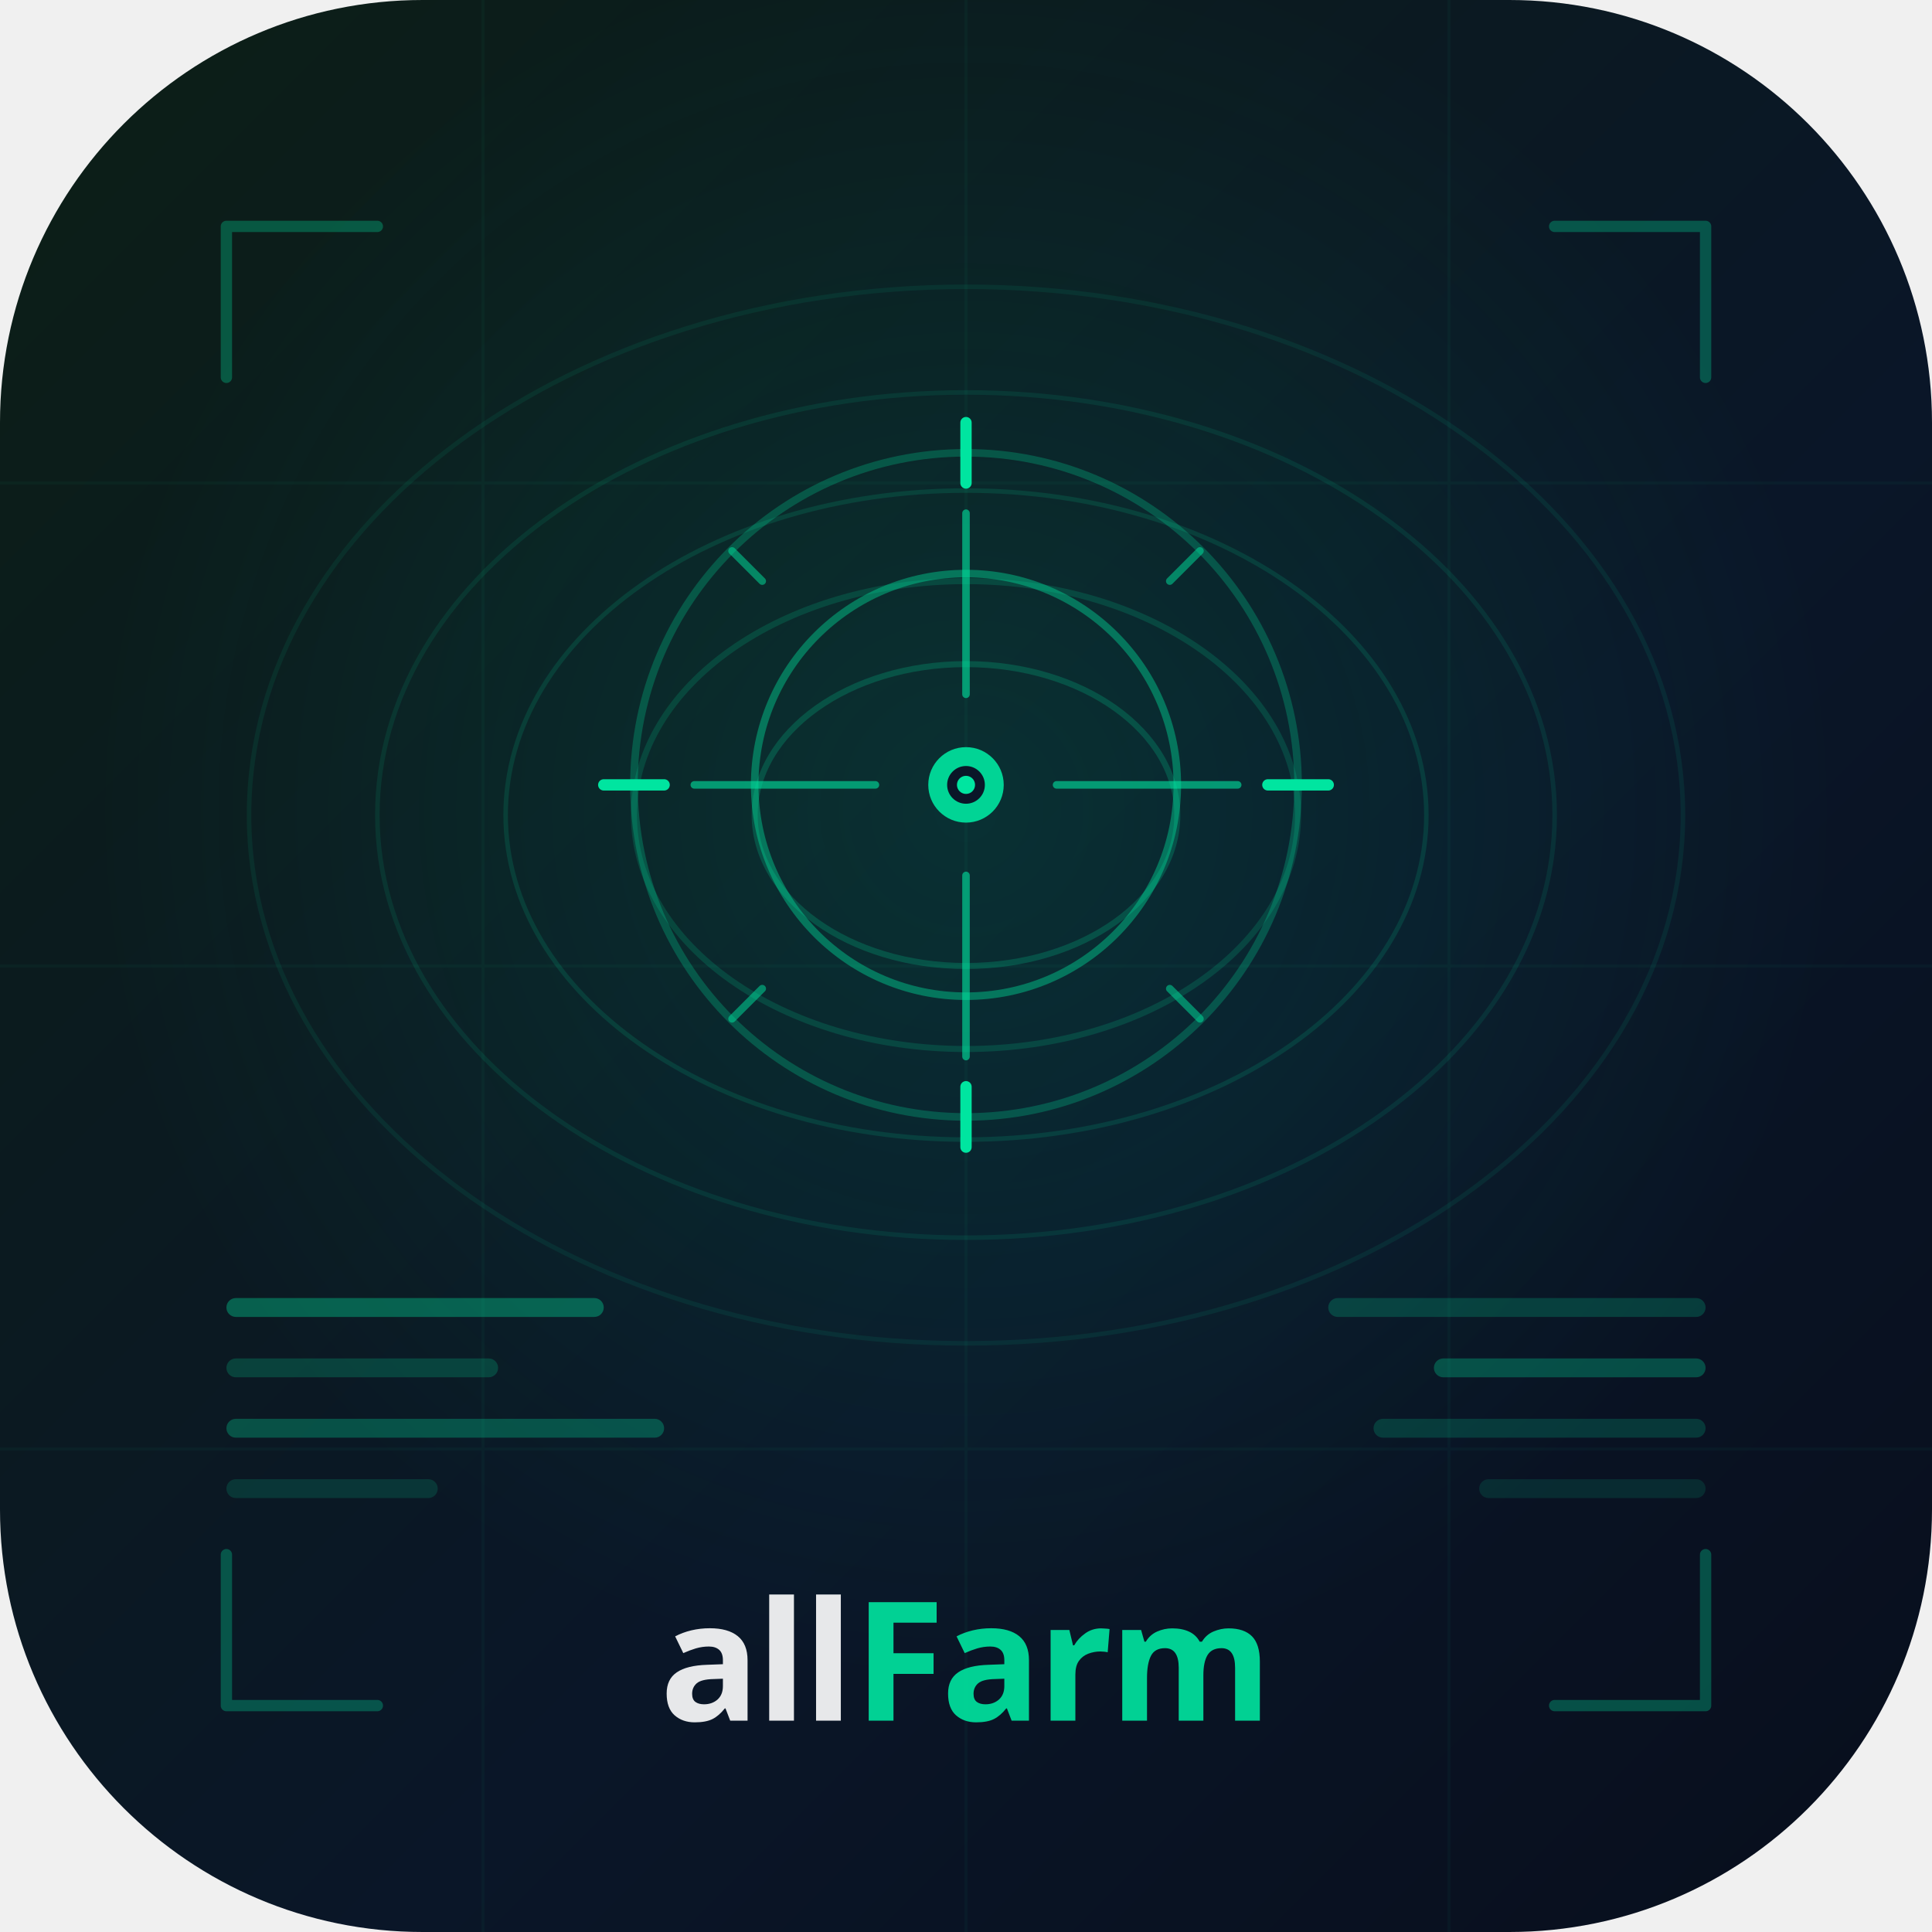
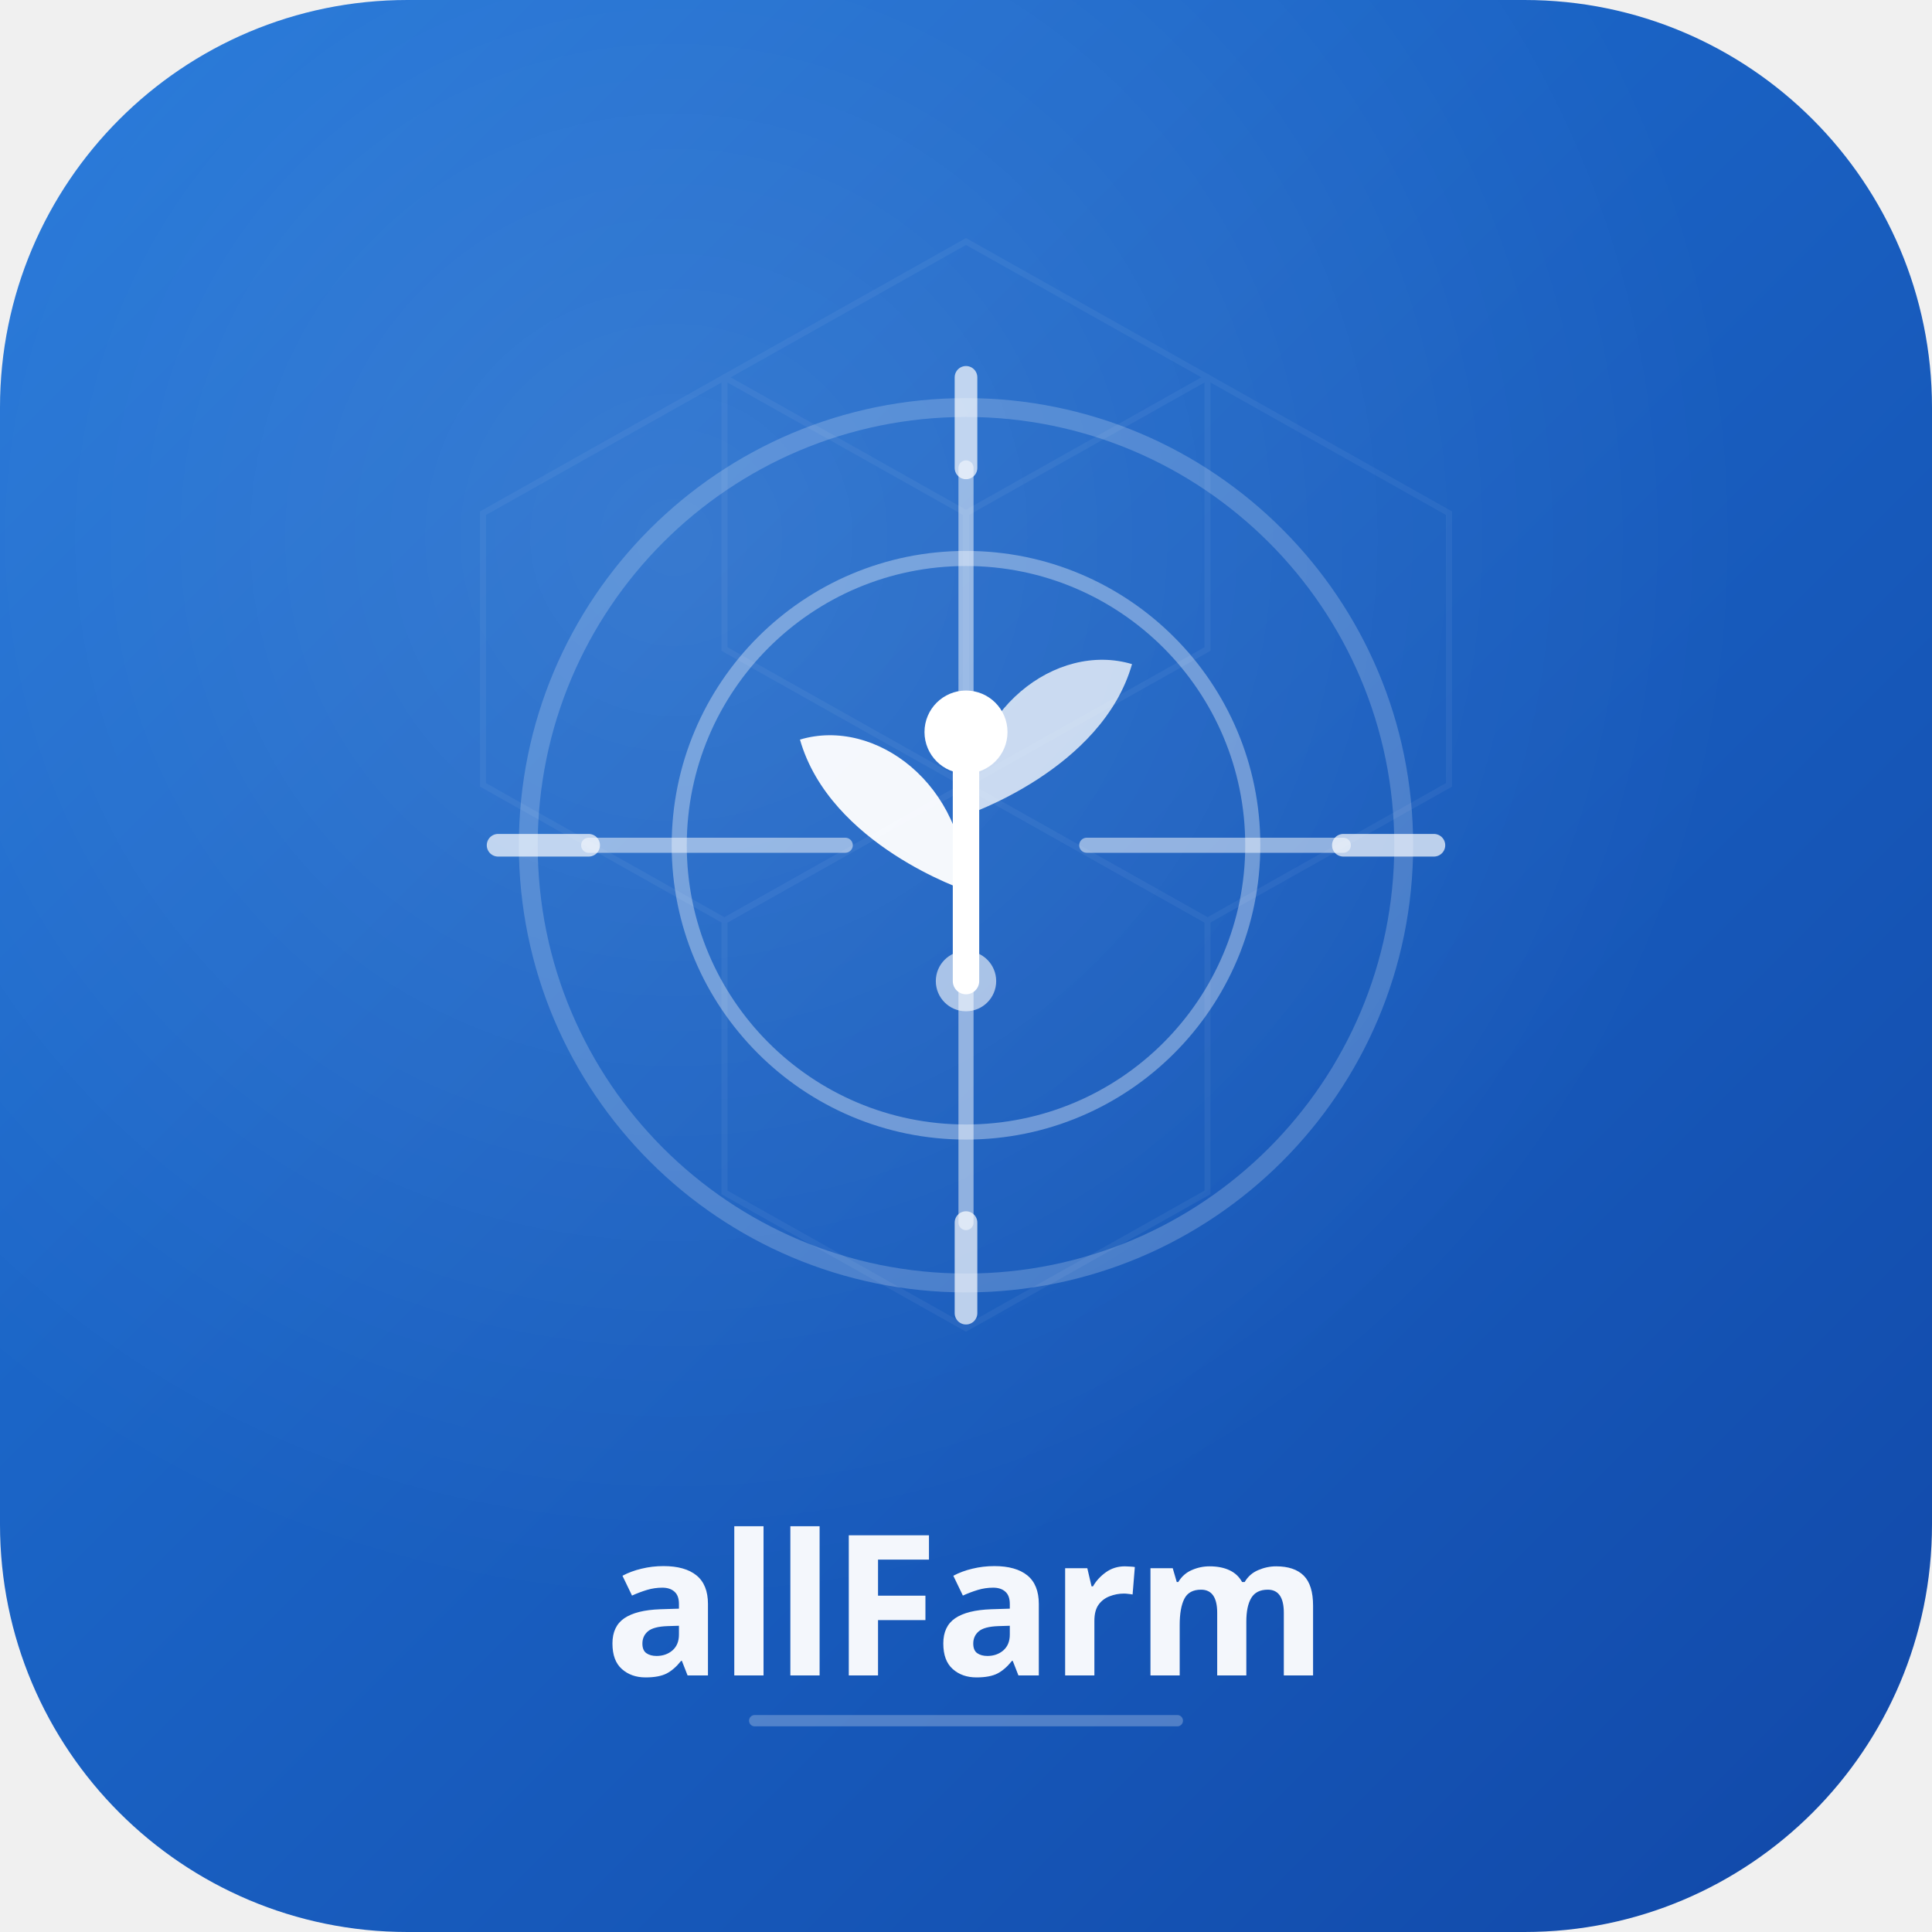
<svg xmlns="http://www.w3.org/2000/svg" width="256" height="256" viewBox="0 0 256 256">
  <defs>
-     <linearGradient id="bg" x1="0%" y1="0%" x2="100%" y2="100%">
-       <stop offset="0%" style="stop-color:#0c1f16" />
-       <stop offset="60%" style="stop-color:#0a1628" />
-       <stop offset="100%" style="stop-color:#080e1c" />
+     <linearGradient id="mainbg" x1="0%" y1="0%" x2="100%" y2="100%">
+       <stop offset="0%" style="stop-color:#2176d9" />
+       <stop offset="100%" style="stop-color:#1148a8" />
    </linearGradient>
-     <radialGradient id="glow" cx="50%" cy="42%" r="45%">
-       <stop offset="0%" style="stop-color:#00e5a0;stop-opacity:0.12" />
-       <stop offset="100%" style="stop-color:#00e5a0;stop-opacity:0" />
+     <radialGradient id="highlight" cx="35%" cy="28%" r="55%">
+       <stop offset="0%" style="stop-color:#ffffff;stop-opacity:0.12" />
+       <stop offset="100%" style="stop-color:#ffffff;stop-opacity:0" />
    </radialGradient>
-     <linearGradient id="linegrad" x1="0%" y1="0%" x2="100%" y2="0%">
-       <stop offset="0%" style="stop-color:#00e5a0;stop-opacity:0" />
-       <stop offset="50%" style="stop-color:#00e5a0;stop-opacity:1" />
-       <stop offset="100%" style="stop-color:#00e5a0;stop-opacity:0" />
-     </linearGradient>
-     <clipPath id="iconclip">
-       <rect width="256" height="256" rx="56" ry="56" />
-     </clipPath>
  </defs>
-   <rect width="256" height="256" rx="56" ry="56" fill="url(#bg)" />
-   <rect width="256" height="256" rx="56" ry="56" fill="url(#glow)" />
-   <g clip-path="url(#iconclip)" opacity="1">
-     <ellipse cx="128" cy="108" rx="95" ry="70" fill="none" stroke="#00e5a0" stroke-width="0.6" opacity="0.08" />
-     <ellipse cx="128" cy="108" rx="78" ry="56" fill="none" stroke="#00e5a0" stroke-width="0.6" opacity="0.10" />
-     <ellipse cx="128" cy="108" rx="61" ry="43" fill="none" stroke="#00e5a0" stroke-width="0.6" opacity="0.13" />
-     <ellipse cx="128" cy="108" rx="44" ry="31" fill="none" stroke="#00e5a0" stroke-width="0.8" opacity="0.16" />
-     <ellipse cx="128" cy="108" rx="28" ry="20" fill="none" stroke="#00e5a0" stroke-width="0.8" opacity="0.20" />
-     <g stroke="#00e5a0" stroke-width="0.4" opacity="0.04">
-       <line x1="0" y1="64" x2="256" y2="64" />
-       <line x1="0" y1="128" x2="256" y2="128" />
-       <line x1="0" y1="192" x2="256" y2="192" />
-       <line x1="64" y1="0" x2="64" y2="256" />
-       <line x1="128" y1="0" x2="128" y2="256" />
-       <line x1="192" y1="0" x2="192" y2="256" />
-     </g>
+   <rect width="256" height="256" rx="54" ry="54" fill="url(#mainbg)" />
+   <rect width="256" height="256" rx="54" ry="54" fill="url(#highlight)" />
+   <g opacity="0.05" stroke="#fff" stroke-width="0.8" fill="none">
+     <polygon points="128,32 160,50 160,86 128,104 96,86 96,50" />
+     <polygon points="160,50 192,68 192,104 160,122 128,104 128,68" />
+     <polygon points="96,50 128,68 128,104 96,122 64,104 64,68" />
+     <polygon points="128,104 160,122 160,158 128,176 96,158 96,122" />
  </g>
-   <circle cx="128" cy="104" r="44" fill="none" stroke="#00e5a0" stroke-width="1" opacity="0.25" />
-   <circle cx="128" cy="104" r="28" fill="none" stroke="#00e5a0" stroke-width="1" opacity="0.4" />
-   <line x1="128" y1="56" x2="128" y2="64" stroke="#00e5a0" stroke-width="1.5" stroke-linecap="round" />
-   <line x1="128" y1="144" x2="128" y2="152" stroke="#00e5a0" stroke-width="1.5" stroke-linecap="round" />
-   <line x1="80" y1="104" x2="88" y2="104" stroke="#00e5a0" stroke-width="1.5" stroke-linecap="round" />
-   <line x1="168" y1="104" x2="176" y2="104" stroke="#00e5a0" stroke-width="1.5" stroke-linecap="round" />
-   <line x1="97" y1="73" x2="101" y2="77" stroke="#00e5a0" stroke-width="1" stroke-linecap="round" opacity="0.5" />
-   <line x1="159" y1="73" x2="155" y2="77" stroke="#00e5a0" stroke-width="1" stroke-linecap="round" opacity="0.5" />
-   <line x1="97" y1="135" x2="101" y2="131" stroke="#00e5a0" stroke-width="1" stroke-linecap="round" opacity="0.5" />
-   <line x1="159" y1="135" x2="155" y2="131" stroke="#00e5a0" stroke-width="1" stroke-linecap="round" opacity="0.5" />
-   <line x1="128" y1="68" x2="128" y2="92" stroke="#00e5a0" stroke-width="1" opacity="0.6" stroke-linecap="round" />
-   <line x1="128" y1="116" x2="128" y2="140" stroke="#00e5a0" stroke-width="1" opacity="0.6" stroke-linecap="round" />
-   <line x1="92" y1="104" x2="116" y2="104" stroke="#00e5a0" stroke-width="1" opacity="0.6" stroke-linecap="round" />
-   <line x1="140" y1="104" x2="164" y2="104" stroke="#00e5a0" stroke-width="1" opacity="0.6" stroke-linecap="round" />
-   <circle cx="128" cy="104" r="5" fill="#00e5a0" opacity="0.9" />
-   <circle cx="128" cy="104" r="2.5" fill="#0a1628" />
-   <circle cx="128" cy="104" r="1.2" fill="#00e5a0" />
-   <path d="M30 30 L30 50 M30 30 L50 30" stroke="#00e5a0" stroke-width="1.5" fill="none" opacity="0.3" stroke-linecap="round" />
-   <path d="M226 30 L226 50 M226 30 L206 30" stroke="#00e5a0" stroke-width="1.5" fill="none" opacity="0.3" stroke-linecap="round" />
-   <path d="M30 226 L30 206 M30 226 L50 226" stroke="#00e5a0" stroke-width="1.5" fill="none" opacity="0.3" stroke-linecap="round" />
-   <path d="M226 226 L226 206 M226 226 L206 226" stroke="#00e5a0" stroke-width="1.5" fill="none" opacity="0.3" stroke-linecap="round" />
-   <line x1="30" y1="160" x2="226" y2="160" stroke="url(#linegrad)" stroke-width="0.8" opacity="0.5" />
-   <rect x="30" y="172" width="50" height="2.5" rx="1.25" fill="#00e5a0" opacity="0.35" />
-   <rect x="30" y="180" width="36" height="2.5" rx="1.25" fill="#00e5a0" opacity="0.2" />
-   <rect x="30" y="188" width="58" height="2.5" rx="1.25" fill="#00e5a0" opacity="0.28" />
-   <rect x="30" y="196" width="28" height="2.5" rx="1.25" fill="#00e5a0" opacity="0.15" />
-   <rect x="176" y="172" width="50" height="2.5" rx="1.25" fill="#00e5a0" opacity="0.2" />
-   <rect x="190" y="180" width="36" height="2.5" rx="1.25" fill="#00e5a0" opacity="0.28" />
-   <rect x="182" y="188" width="44" height="2.5" rx="1.25" fill="#00e5a0" opacity="0.18" />
-   <rect x="196" y="196" width="30" height="2.5" rx="1.25" fill="#00e5a0" opacity="0.12" />
-   <text x="128" y="228" text-anchor="middle" font-family="'Space Grotesk', sans-serif" font-size="22" font-weight="600" letter-spacing="-0.5" fill="#fff" opacity="0.9">all<tspan fill="#00e5a0">Farm</tspan>
-   </text>
+   <circle cx="128" cy="112" r="58" fill="none" stroke="#ffffff" stroke-width="2.5" opacity="0.2" />
+   <circle cx="128" cy="112" r="38" fill="none" stroke="#ffffff" stroke-width="2" opacity="0.35" />
+   <line x1="128" y1="50" x2="128" y2="62" stroke="#fff" stroke-width="3" stroke-linecap="round" opacity="0.7" />
+   <line x1="128" y1="162" x2="128" y2="174" stroke="#fff" stroke-width="3" stroke-linecap="round" opacity="0.7" />
+   <line x1="66" y1="112" x2="78" y2="112" stroke="#fff" stroke-width="3" stroke-linecap="round" opacity="0.7" />
+   <line x1="178" y1="112" x2="190" y2="112" stroke="#fff" stroke-width="3" stroke-linecap="round" opacity="0.7" />
+   <line x1="128" y1="62" x2="128" y2="96" stroke="#fff" stroke-width="2" opacity="0.5" stroke-linecap="round" />
+   <line x1="128" y1="128" x2="128" y2="162" stroke="#fff" stroke-width="2" opacity="0.5" stroke-linecap="round" />
+   <line x1="78" y1="112" x2="112" y2="112" stroke="#fff" stroke-width="2" opacity="0.5" stroke-linecap="round" />
+   <line x1="144" y1="112" x2="178" y2="112" stroke="#fff" stroke-width="2" opacity="0.5" stroke-linecap="round" />
+   <line x1="128" y1="130" x2="128" y2="100" stroke="#ffffff" stroke-width="3.5" stroke-linecap="round" />
+   <path d="M128 118 C128 118 110 112 106 98 C116 95 128 104 128 118Z" fill="#ffffff" opacity="0.95" />
+   <path d="M128 108 C128 108 146 102 150 88 C140 85 128 94 128 108Z" fill="#ffffff" opacity="0.75" />
+   <circle cx="128" cy="97" r="5.5" fill="#ffffff" />
+   <circle cx="128" cy="130" r="4" fill="#ffffff" opacity="0.6" />
+   <text x="128" y="222" text-anchor="middle" font-family="'Space Grotesk', sans-serif" font-size="26" font-weight="700" letter-spacing="-0.5" fill="#ffffff" opacity="0.95">allFarm</text>
+   <line x1="100" y1="228" x2="156" y2="228" stroke="#ffffff" stroke-width="1.5" opacity="0.25" stroke-linecap="round" />
</svg>
